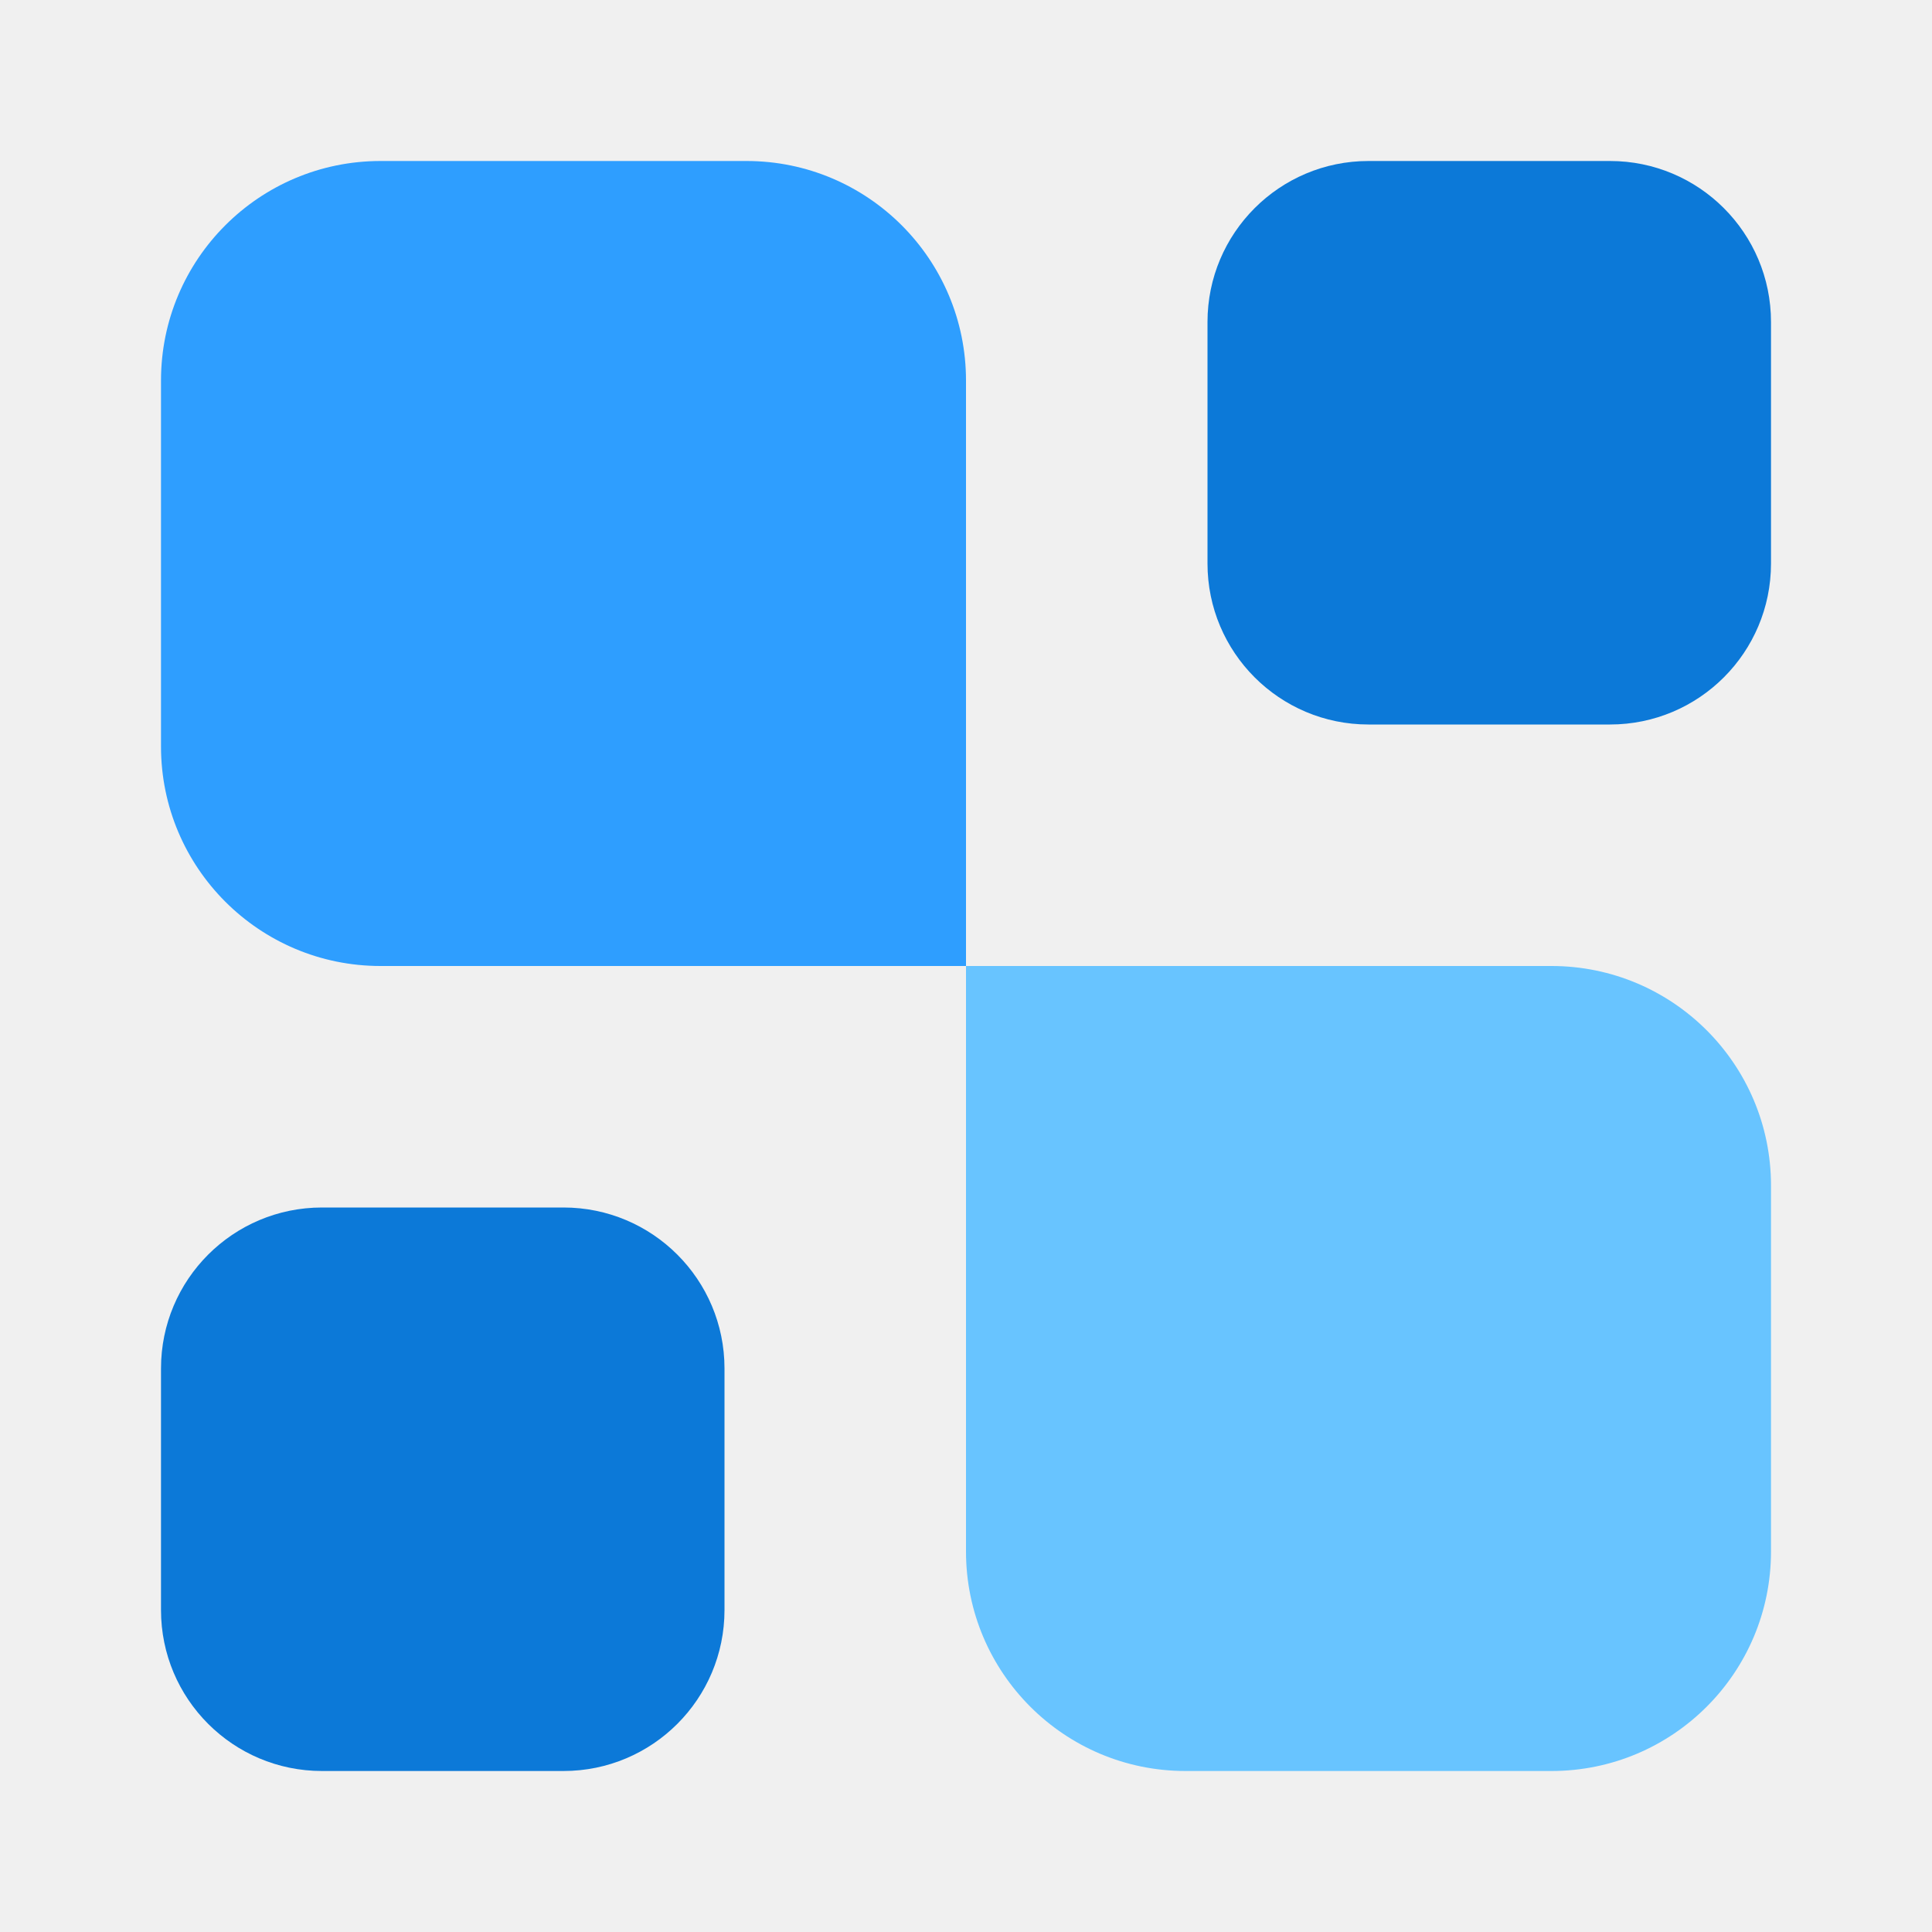
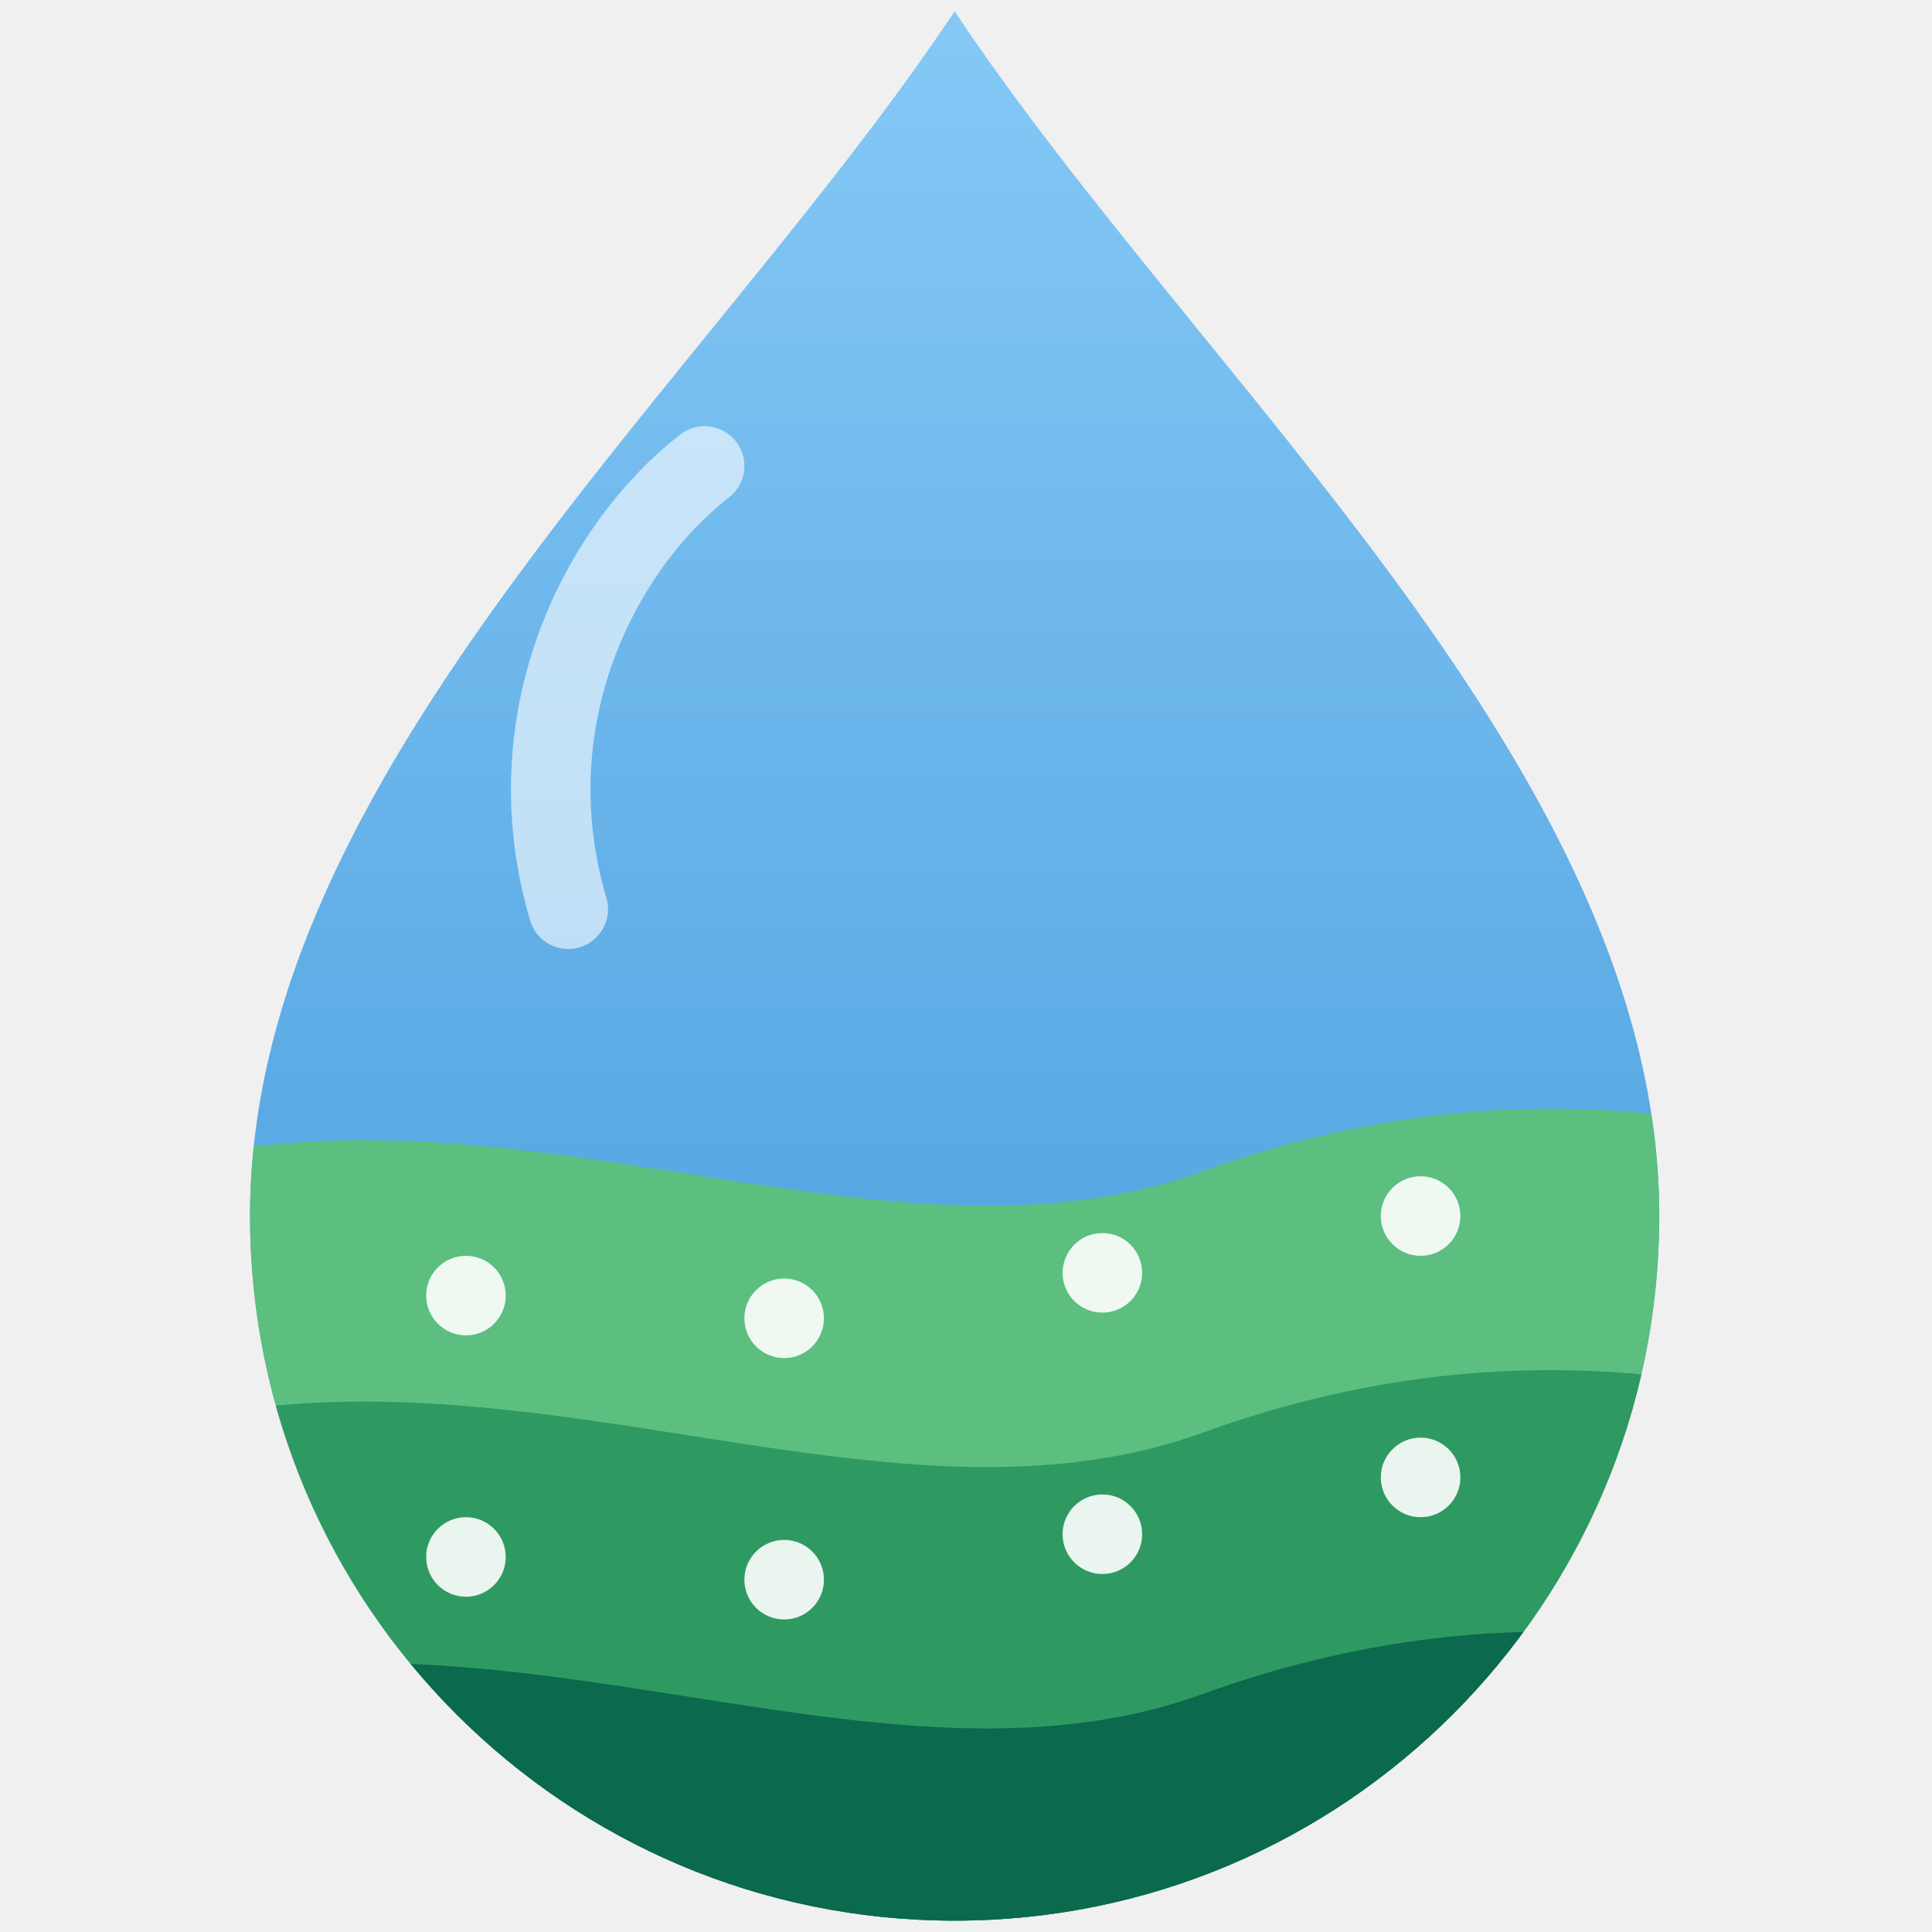
- <svg xmlns="http://www.w3.org/2000/svg" width="24" height="24" viewBox="0 0 24 24" fill="none">
-   <path d="M22 19.273C22 20.779 20.779 22 19.273 22H14.727C13.221 22 12 20.779 12 19.273V12H19.273C20.779 12 22 13.221 22 14.727V19.273Z" fill="#68C4FF" />
-   <path d="M20 2C21.105 2 22 2.895 22 4V7C22 8.105 21.105 9 20 9H17C15.895 9 15 8.105 15 7V4C15 2.895 15.895 2 17 2H20Z" fill="#0C79D8" />
-   <path d="M7 15C8.105 15 9 15.895 9 17V20C9 21.105 8.105 22 7 22H4C2.895 22 2 21.105 2 20V17C2 15.895 2.895 15 4 15H7Z" fill="#0C79D8" />
-   <path d="M12 12H4.727C3.221 12 2 10.779 2 9.273V4.727C2 3.221 3.221 2 4.727 2H9.273C10.779 2 12 3.221 12 4.727V12Z" fill="#2E9EFF" />
+ <svg xmlns="http://www.w3.org/2000/svg" viewBox="88 90 340 340">
+   <defs>
+     <linearGradient id="eau" x1="0" y1="0" x2="0" y2="1">
+       <stop offset="0" stop-color="#9ad8ff" />
+       <stop offset="1" stop-color="#2a86d0" />
+     </linearGradient>
+     <clipPath id="g">
+       <path d="M256 92 C300 158 380 226 380 304 A124 124 0 1 1 132 304 C132 226 212 158 256 92Z" />
+     </clipPath>
+   </defs>
+   <g clip-path="url(#g)">
+     <rect width="512" height="512" fill="url(#eau)" />
+     <path d="M100 300 C170 272 240 318 300 296 C350 278 390 286 420 294 V520 H100Z" fill="#5cbf7f" />
+     <path d="M100 346 C170 318 240 364 300 342 C350 324 390 332 420 340 V520 H100Z" fill="#2e9a62" />
+     <path d="M100 392 C170 364 240 410 300 388 C350 370 390 378 420 386 V520 H100Z" fill="#0b694d" />
+     <g fill="#fff" fill-opacity=".9">
+       <circle cx="170" cy="318" r="7" />
+       <circle cx="226" cy="322" r="7" />
+       <circle cx="282" cy="314" r="7" />
+       <circle cx="338" cy="304" r="7" />
+       <circle cx="170" cy="364" r="7" />
+       <circle cx="226" cy="368" r="7" />
+       <circle cx="282" cy="360" r="7" />
+       <circle cx="338" cy="350" r="7" />
+     </g>
+   </g>
+   <path d="M188 250 C178 216 194 186 212 172" stroke="#fff" stroke-opacity=".6" stroke-width="14" stroke-linecap="round" fill="none" />
</svg>
